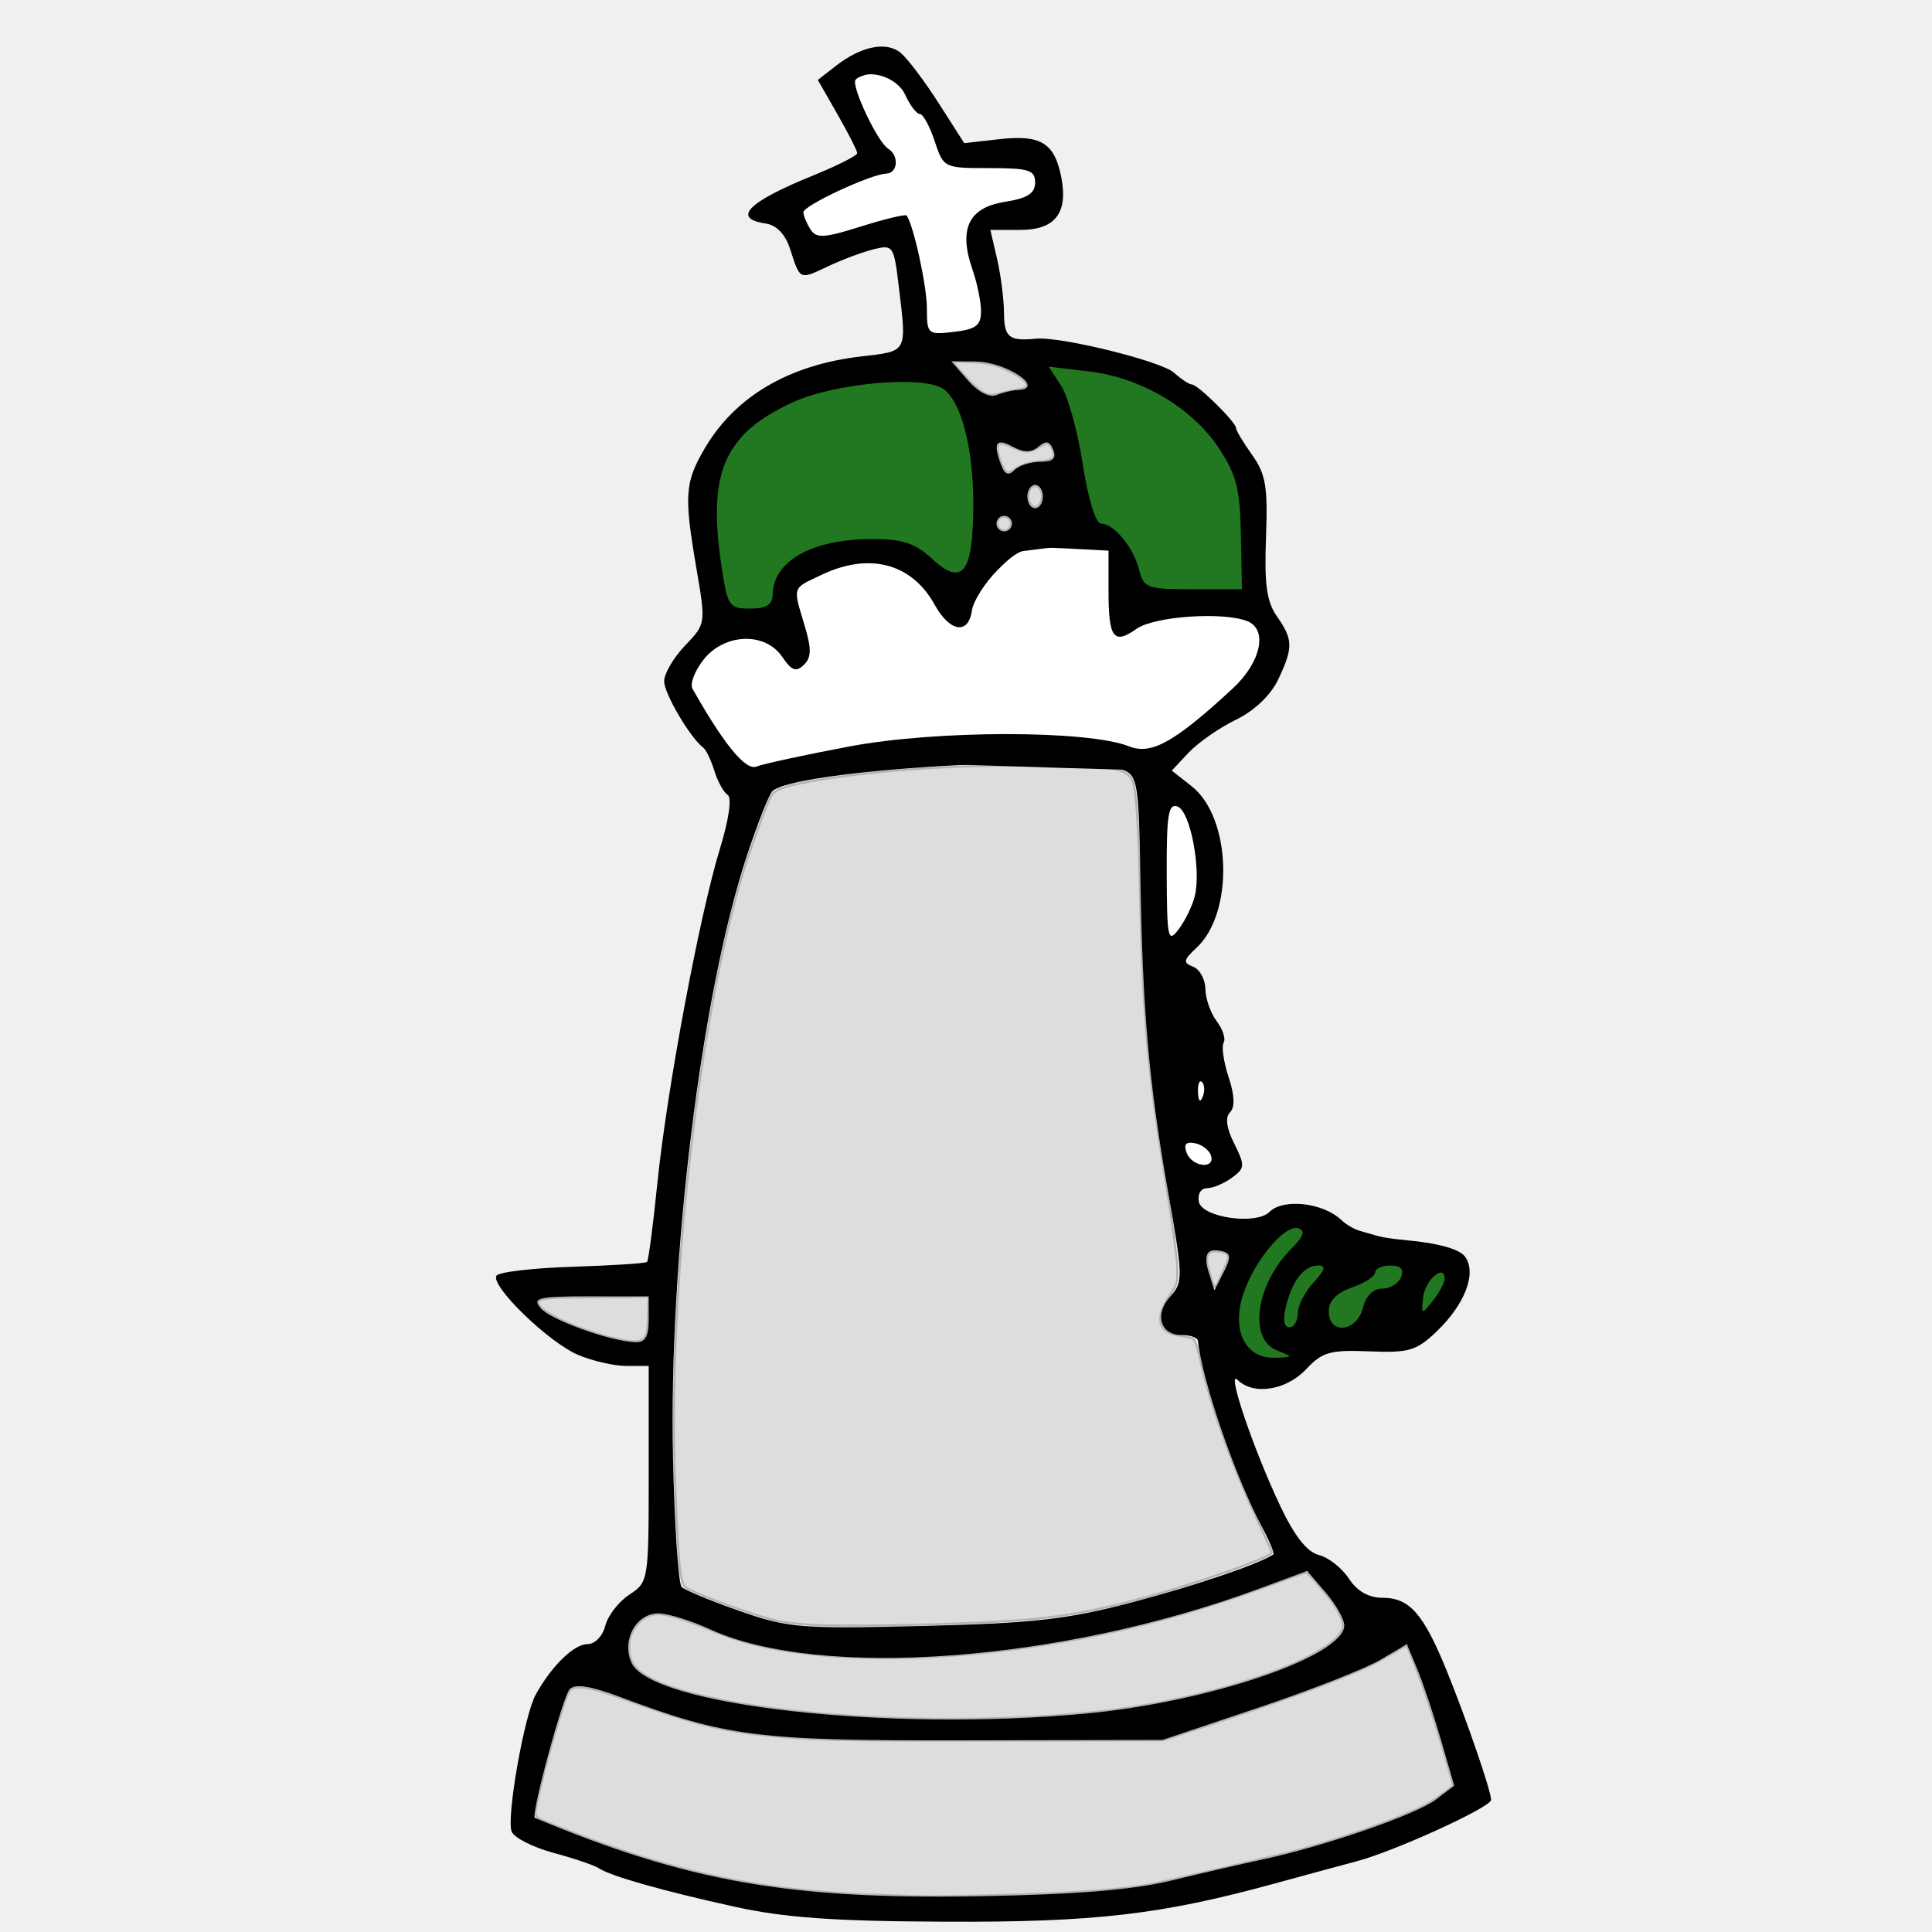
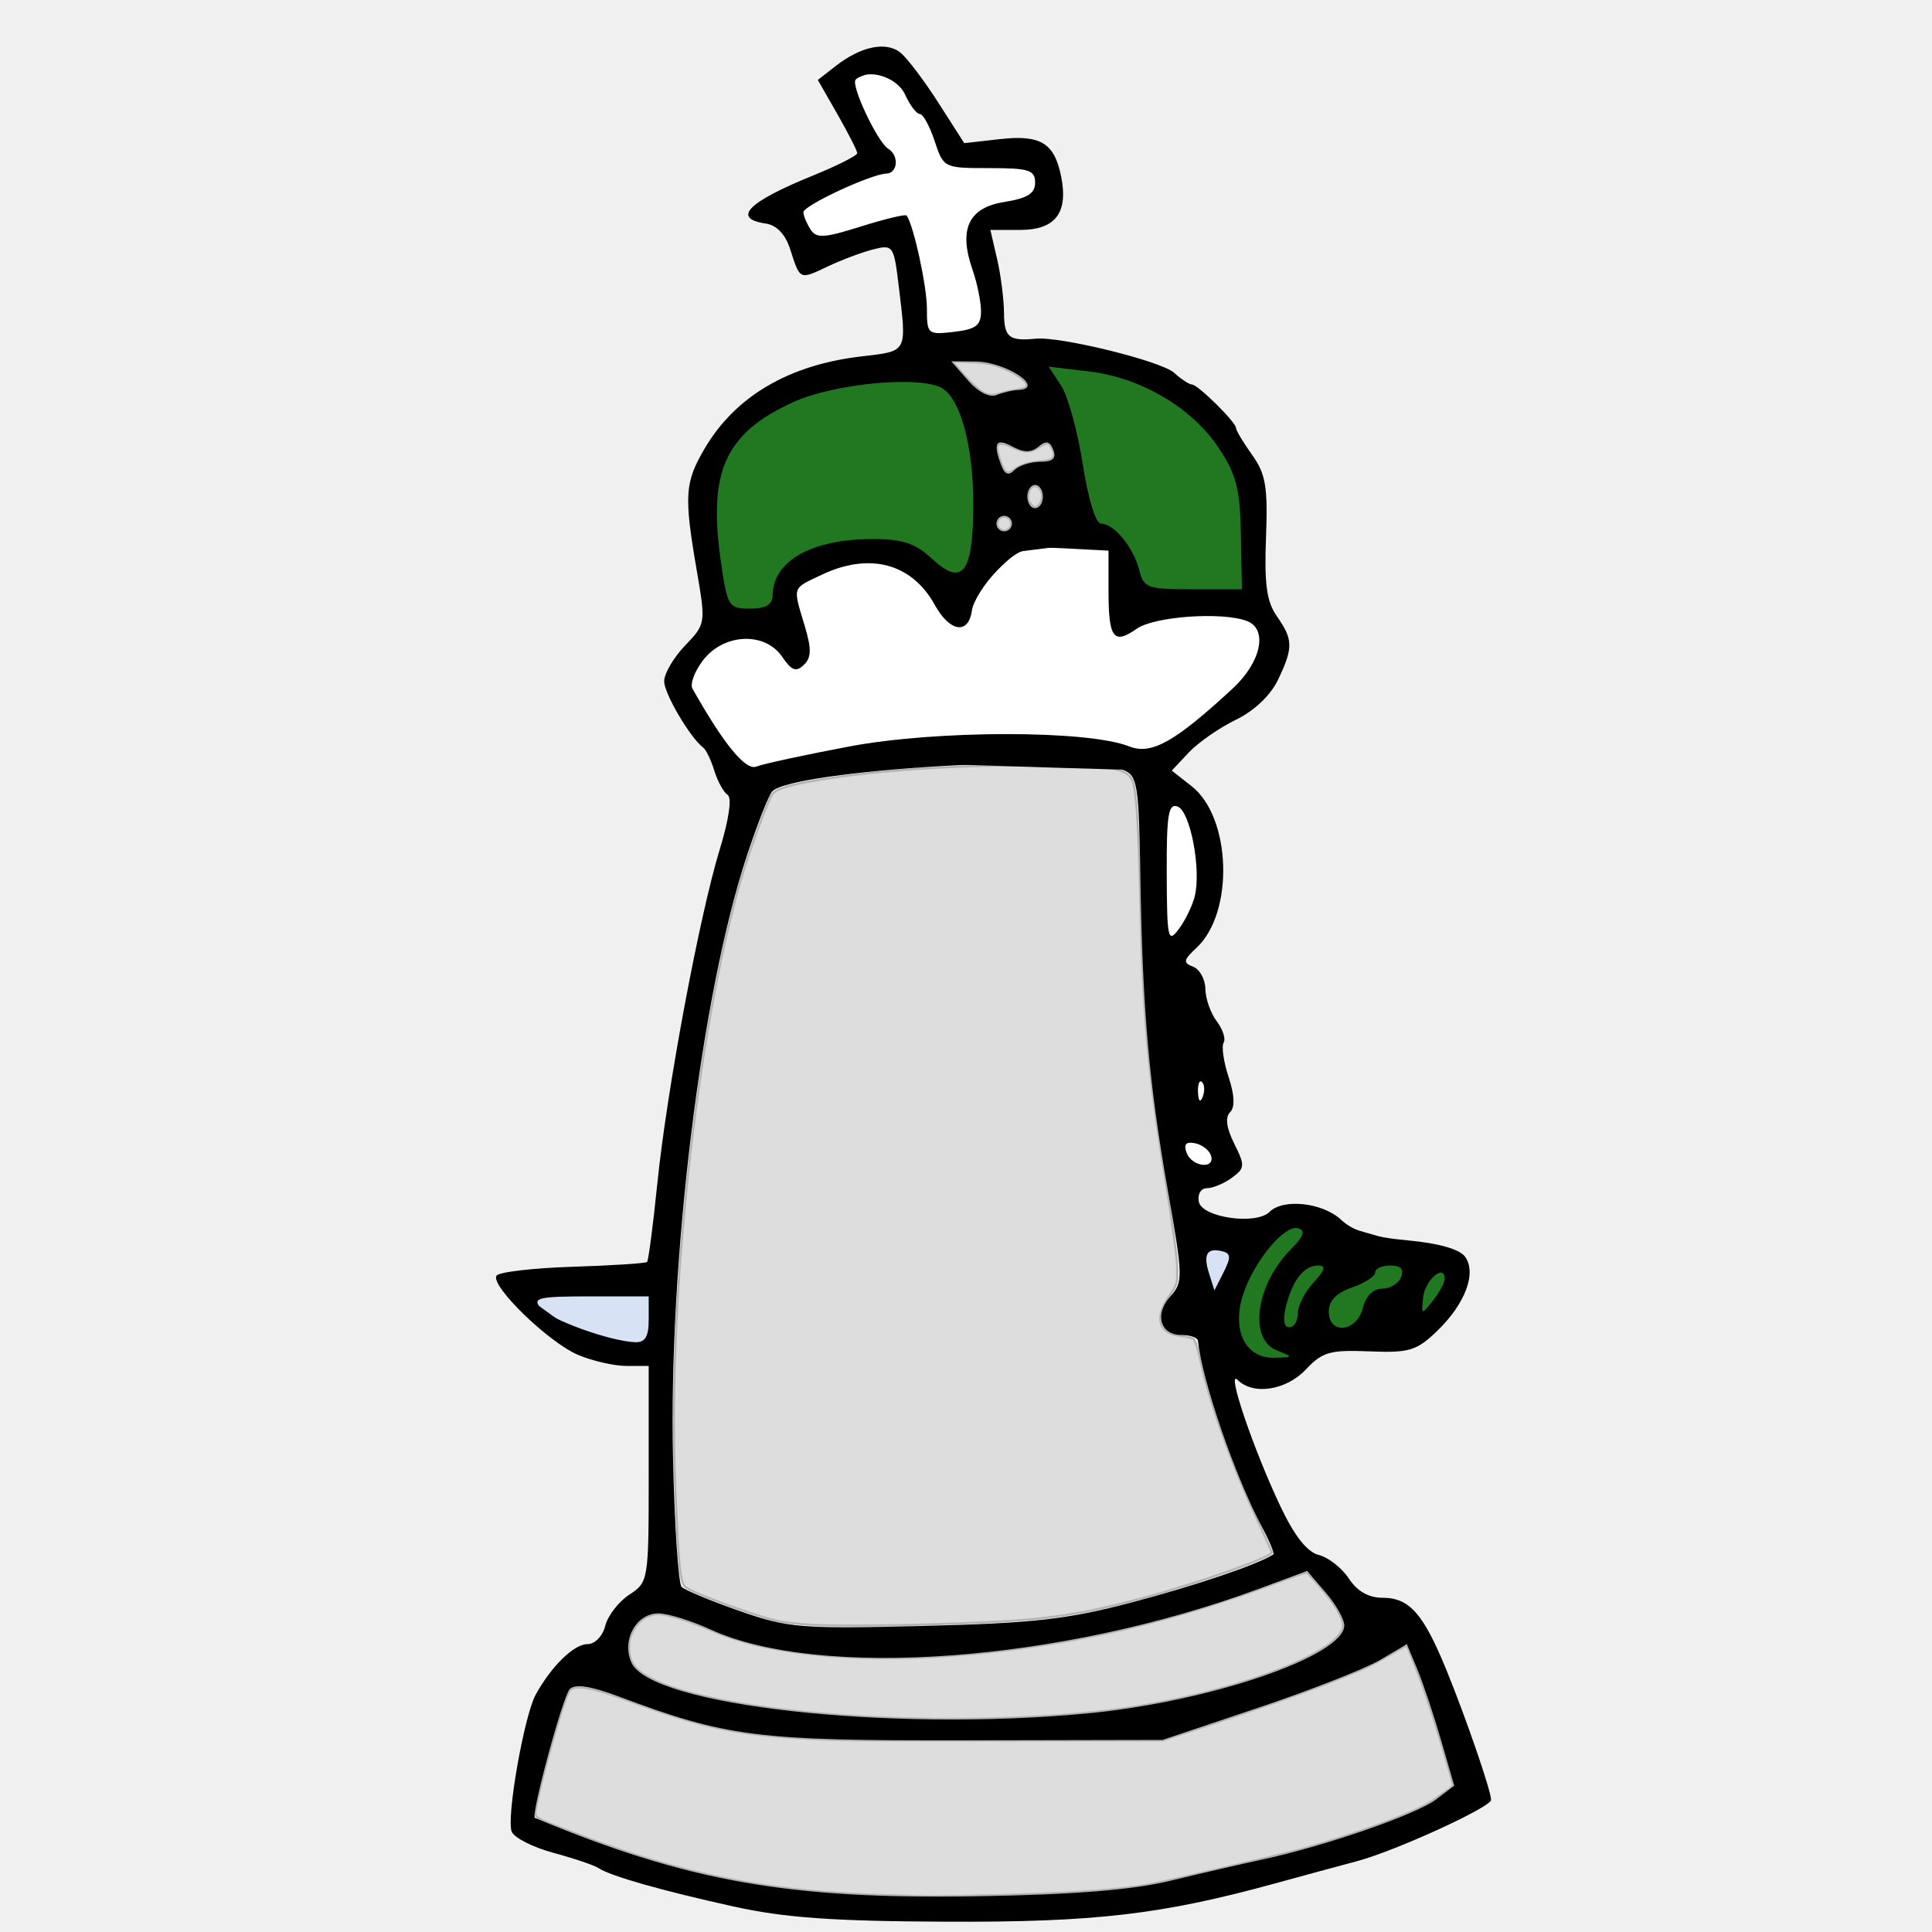
<svg xmlns="http://www.w3.org/2000/svg" id="svg3043" version="1.1" width="250" height="250">
  <defs id="defs3047">
    </defs>
  <path style="fill:#dddddd;fill-opacity:1;stroke:#b3b3b3;stroke-width:0.268;stroke-miterlimit:4;stroke-opacity:1;stroke-dasharray:none" d="m 112.791,9.76 c -0.909,-0.002 -1.174,0.052 -1.594,0.313 -0.312,0.194 -0.5,0.426 -0.5,0.594 0,0.504 0.802,2.677 1.594,4.312 0.95,1.961 1.987,3.562 2.719,4.219 0.705,0.632 0.906,1.067 0.906,1.875 0,0.965 -0.231,1.184 -1.688,1.562 -0.672,0.175 -1.836,0.513 -2.562,0.781 -1.686,0.621 -6.221,2.873 -7.062,3.5 -0.744,0.554 -0.727,0.544 0.031,2.062 0.885,1.772 1.373,1.831 5.594,0.594 3.379,-0.991 6.349,-1.775 6.781,-1.781 0.299,-0.004 0.394,0.093 0.688,0.75 1.008,2.255 2.363,9.514 2.375,12.719 0.004,0.922 0.182,1.38 0.656,1.625 0.566,0.292 4.245,-0.107 5.125,-0.562 0.536,-0.277 0.906,-0.801 1,-1.438 0.131,-0.889 -0.316,-3.286 -1.062,-5.844 -0.655,-2.245 -0.681,-2.439 -0.688,-3.969 -0.006,-1.43 0.03,-1.675 0.312,-2.25 0.719,-1.461 1.892,-2.156 4.719,-2.781 3.142,-0.695 3.656,-1.055 3.656,-2.438 0,-0.703 -0.036,-0.829 -0.344,-1.094 -0.534,-0.46 -1.573,-0.6 -5.469,-0.688 -1.953,-0.044 -3.958,-0.138 -4.438,-0.219 -1.219,-0.206 -1.748,-0.794 -2.375,-2.531 -0.992,-2.749 -1.79,-4.281 -2.219,-4.281 -0.292,0 -1.093,-0.988 -1.625,-2 -0.723,-1.375 -1.226,-1.901 -2.406,-2.5 -0.946,-0.48 -1.127,-0.53 -2.125,-0.531 z m 10.438,37 0.719,0.875 c 1.279,1.5 2.722,2.885 3.344,3.188 0.742,0.361 1.217,0.364 2.312,0.031 0.468,-0.142 1.163,-0.295 1.531,-0.344 1.069,-0.141 1.635,-0.345 1.719,-0.562 0.145,-0.378 -0.8,-1.207 -2.094,-1.844 -1.909,-0.939 -2.91,-1.165 -5.406,-1.25 l -2.125,-0.094 z m 12.656,0.812 c 0,0.023 0.392,0.649 0.875,1.375 1.429,2.147 2.24,4.771 3.406,11.062 0.708,3.82 1.182,5.798 1.688,6.875 0.287,0.612 0.398,0.715 0.875,0.844 0.722,0.194 1.412,0.629 2.094,1.344 1.219,1.279 1.855,2.348 2.531,4.312 0.7,2.031 1.035,2.381 2.5,2.625 0.39,0.065 2.979,0.116 5.75,0.125 l 5.031,0.031 -0.062,-3.312 c -0.111,-7.137 -0.353,-9.639 -1.219,-11.719 -2.594,-6.231 -9.557,-11.419 -17.156,-12.781 -1.216,-0.218 -6.312,-0.851 -6.312,-0.781 z m -19.344,1.938 c -3.211,0.043 -7.267,0.566 -10.594,1.469 -1.844,0.5 -3.125,0.997 -4.906,1.938 -7.618,4.023 -9.422,9.214 -7.437,21.281 0.538,3.273 0.871,4.05 1.906,4.344 0.656,0.186 2.846,0.091 3.438,-0.156 0.639,-0.267 0.832,-0.648 1,-1.875 0.209,-1.525 0.756,-2.54 1.906,-3.625 2.343,-2.21 6.447,-3.288 11.875,-3.125 3.716,0.111 4.45,0.411 7.344,2.844 0.933,0.784 2.071,1.404 2.531,1.406 0.453,0.003 1.022,-0.398 1.281,-0.906 0.733,-1.437 1.01,-4.19 0.906,-8.906 -0.104,-4.73 -0.631,-8.034 -1.75,-10.781 -0.832,-2.044 -1.628,-2.966 -2.969,-3.438 -0.977,-0.344 -2.604,-0.495 -4.531,-0.469 z m 18.906,7.875 c -0.146,0 -0.614,0.255 -1.062,0.531 -1.111,0.685 -1.87,0.668 -3.375,-0.031 -1.298,-0.603 -1.872,-0.607 -1.938,-0.031 -0.052,0.457 0.424,2.085 0.812,2.781 0.35,0.627 0.6,0.66 1.469,0.062 0.824,-0.567 1.749,-0.873 3,-0.969 1.174,-0.09 1.772,-0.285 1.938,-0.594 0.255,-0.476 -0.363,-1.75 -0.844,-1.75 z m -1.656,5.531 c -0.399,0.09 -0.719,0.596 -0.719,1.344 0,0.556 0.072,0.728 0.406,1.062 0.329,0.329 0.438,0.367 0.656,0.25 0.712,-0.381 0.936,-1.639 0.406,-2.312 -0.228,-0.29 -0.51,-0.398 -0.75,-0.344 z m -4.062,3.969 c -0.65,0.129 -0.891,1.015 -0.406,1.5 0.686,0.686 1.762,-0.038 1.438,-0.969 -0.127,-0.365 -0.598,-0.617 -1.031,-0.531 z m 5.312,4.094 c -2.579,0.058 -3.482,0.582 -5.188,2.188 -2.071,1.949 -3.627,4.252 -4.094,6.062 -0.307,1.189 -0.527,1.589 -1.062,1.844 -0.394,0.188 -0.538,0.209 -1.031,0.062 -0.786,-0.233 -1.969,-1.477 -3.062,-3.219 -1.743,-2.777 -3.758,-4.251 -6.531,-4.781 -1.786,-0.342 -3.649,-0.179 -5.781,0.531 -1.352,0.45 -4.43,1.955 -4.781,2.344 -0.441,0.488 -0.323,1.521 0.469,4.25 0.757,2.609 0.963,4.072 0.688,4.906 -0.218,0.661 -1.095,1.438 -1.625,1.438 -0.607,0 -0.793,-0.154 -1.656,-1.281 -1.311,-1.712 -2.507,-2.377 -4.406,-2.531 -2.715,-0.221 -5.442,1.417 -6.781,4.094 -0.795,1.587 -0.769,1.788 0.406,3.781 2.742,4.648 4.996,7.607 6.344,8.312 0.221,0.116 0.456,0.216 0.5,0.219 0.044,0.003 0.754,-0.157 1.594,-0.375 2.194,-0.569 10.245,-2.222 12.844,-2.625 6.346,-0.983 16.042,-1.466 22.938,-1.156 5.823,0.261 8.45,0.576 10.906,1.344 2.325,0.727 3.666,0.482 6.312,-1.219 2.837,-1.823 8.139,-6.626 9.375,-8.469 0.924,-1.377 1.31,-2.355 1.375,-3.594 0.048,-0.92 0.017,-1.116 -0.281,-1.625 -0.196,-0.334 -0.558,-0.697 -0.875,-0.875 -2.497,-1.403 -11.94,-0.85 -14.5,0.844 -0.851,0.563 -1.858,1 -2.25,1 -0.422,0 -0.85,-0.376 -1.062,-0.938 -0.272,-0.719 -0.438,-3.021 -0.438,-6.531 l 0,-3.594 -0.781,-0.094 c -0.424,-0.044 -2.351,-0.161 -4.312,-0.25 -1.326,-0.06 -2.39,-0.082 -3.25,-0.062 z m -1.312,28.031 c -10.41,-0.006 -20.437,0.696 -27.719,1.906 -3.999,0.664 -5.617,1.162 -6.125,1.938 -0.605,0.923 -3.075,7.713 -4.094,11.25 -5.659,19.645 -9.382,53.932 -8.438,77.625 0.44,11.042 0.654,13.169 1.406,13.688 1.23,0.847 8.746,3.599 11.75,4.312 0.663,0.158 2.535,0.386 4.156,0.5 3.364,0.237 13.892,0.111 22.375,-0.281 8.755,-0.405 13.303,-1.118 21.156,-3.25 7.027,-1.908 16.375,-5.22 16.375,-5.812 0,-0.107 -0.906,-2.117 -2,-4.469 -3.279,-7.05 -6.209,-15.326 -7.344,-20.781 -0.267,-1.285 -0.608,-2.279 -0.844,-2.406 -0.221,-0.119 -1,-0.282 -1.719,-0.375 -2.809,-0.363 -3.321,-2.309 -1.344,-5.188 1.007,-1.466 1.046,-1.532 1,-3.781 -0.026,-1.262 -0.662,-5.967 -1.406,-10.469 -2.339,-14.156 -3.065,-22.218 -3.375,-37.25 -0.189,-9.163 -0.523,-14.109 -1,-15.156 -0.75,-1.646 -2.973,-1.995 -12.812,-2 z m 18.344,5.344 c -0.289,-0.001 -0.523,0.26 -0.656,0.75 -0.258,0.951 -0.297,1.7 -0.344,6.844 -0.048,5.315 0.021,7.873 0.25,8.688 0.136,0.483 0.367,0.479 0.844,-0.062 0.79,-0.898 1.774,-2.76 2.25,-4.25 0.955,-2.99 -0.147,-10.187 -1.781,-11.688 -0.204,-0.187 -0.389,-0.281 -0.562,-0.281 z m 3.281,35.656 c -0.046,0.033 -0.08,0.144 -0.156,0.375 -0.102,0.308 -0.15,0.775 -0.094,1.188 0.106,0.767 0.26,0.818 0.469,0.219 0.201,-0.578 0.189,-1.355 -0.031,-1.656 -0.085,-0.116 -0.141,-0.158 -0.188,-0.125 z m -1.281,7.969 c -0.211,0.011 -0.399,0.065 -0.5,0.188 -0.177,0.213 0.015,1.065 0.312,1.438 0.256,0.32 1.077,0.896 1.375,0.969 1.285,0.312 1.859,-0.584 1,-1.562 -0.557,-0.634 -1.555,-1.065 -2.188,-1.031 z m 13.562,11 c -1.247,0 -4.17,3.178 -5.656,6.125 -1.308,2.593 -1.852,5.172 -1.438,6.969 0.352,1.527 1.327,2.744 2.562,3.219 0.556,0.214 1.038,0.276 2.094,0.281 1.305,0.007 1.73,-0.106 1.062,-0.312 -0.166,-0.051 -0.687,-0.304 -1.156,-0.531 -1.019,-0.494 -1.652,-1.254 -1.969,-2.344 -0.325,-1.118 -0.19,-3.491 0.281,-4.906 0.736,-2.206 1.796,-4 3.5,-5.844 1.247,-1.35 1.531,-1.696 1.531,-2.062 0,-0.336 -0.357,-0.594 -0.812,-0.594 z m -10.312,2.938 c -1.26,0 -1.408,0.833 -0.656,3.281 0.242,0.787 0.481,1.406 0.531,1.406 0.156,0 1.721,-3.448 1.719,-3.781 -0.001,-0.172 -0.038,-0.381 -0.094,-0.469 -0.162,-0.254 -0.808,-0.438 -1.5,-0.438 z m 13.25,1.906 c -0.126,0.017 -0.271,0.057 -0.438,0.094 -0.89,0.199 -1.822,0.949 -2.469,2.031 -0.939,1.572 -1.652,4.717 -1.25,5.469 0.357,0.667 1.157,0.069 1.375,-1.031 0.399,-2.01 0.828,-2.93 2.25,-4.656 1.042,-1.264 1.334,-1.835 0.844,-1.906 -0.082,-0.012 -0.187,-0.017 -0.312,0 z m 9.312,0 c -0.863,0.007 -1.75,0.378 -1.875,0.875 -0.123,0.49 -0.982,1.056 -2.875,1.906 -2.432,1.092 -3.062,1.745 -3.062,3.156 0,0.764 0.316,1.487 0.781,1.75 0.219,0.124 0.575,0.187 0.969,0.156 1.12,-0.087 1.982,-0.998 2.531,-2.656 0.31,-0.934 0.757,-1.594 1.281,-1.938 0.18,-0.118 0.753,-0.306 1.281,-0.406 1.558,-0.297 2.472,-1.089 2.375,-2.094 -0.035,-0.366 -0.135,-0.473 -0.594,-0.625 -0.254,-0.084 -0.525,-0.127 -0.812,-0.125 z m 6.5,0.938 c -0.599,0.113 -1.573,1.2 -1.938,2.25 -0.115,0.332 -0.236,1.072 -0.281,1.625 l -0.094,1 0.375,-0.344 c 0.529,-0.485 1.6,-1.985 2,-2.781 0.38,-0.756 0.458,-1.603 0.156,-1.719 -0.068,-0.026 -0.133,-0.047 -0.219,-0.031 z m -102.469,3.031 -6.531,0.062 c -6.94,0.057 -7.577,0.112 -7.688,0.688 -0.222,1.154 5.814,3.867 10.781,4.844 1.465,0.288 2.358,0.242 2.719,-0.094 0.5,-0.466 0.587,-0.896 0.656,-3.25 l 0.062,-2.25 z m 85.125,35.688 c -0.093,0 -1.486,0.466 -3.094,1.062 -11.187,4.147 -20.241,6.614 -30.406,8.25 -13.953,2.245 -26.693,2.364 -36.375,0.375 -2.689,-0.552 -4.657,-1.163 -7.344,-2.281 -2.49,-1.036 -4.644,-1.742 -5.906,-1.938 -0.782,-0.121 -1.065,-0.109 -1.656,0.062 -0.998,0.29 -1.868,1.065 -2.406,2.188 -0.368,0.768 -0.43,1.049 -0.438,1.969 -0.016,1.936 0.764,2.993 3.094,4.156 5.315,2.653 18.519,4.669 33,5.031 10.982,0.275 21.744,-0.285 29.5,-1.531 14.223,-2.284 26.776,-7.223 26.781,-10.531 8.1e-4,-0.578 -0.677,-1.993 -1.5,-3.094 -1.034,-1.382 -3.077,-3.719 -3.25,-3.719 z m 12.906,9.5 c -0.071,0 -0.843,0.421 -1.719,0.938 -2.109,1.244 -3.258,1.82 -5.844,2.875 -4.373,1.784 -9.841,3.744 -18.781,6.719 l -5.156,1.688 -20.719,0.031 c -18,0.011 -21.261,-0.019 -24.812,-0.219 -9.731,-0.547 -13.657,-1.357 -23.25,-4.812 -3.858,-1.39 -5.531,-1.85 -6.688,-1.844 -0.899,0.005 -1.129,0.115 -1.438,0.719 -0.755,1.479 -3.356,10.649 -4.062,14.344 -0.36,1.879 -0.635,1.603 2.875,3 15.353,6.112 26.851,8.458 43.281,8.844 2.248,0.053 4.351,0.113 4.656,0.125 0.305,0.012 3.441,-0.051 6.969,-0.125 10.292,-0.216 16.858,-0.639 21.406,-1.406 1.728,-0.292 17.594,-3.98 19.906,-4.625 6.892,-1.924 13.878,-4.471 16.438,-6 0.612,-0.366 2.333,-1.584 3,-2.125 0.079,-0.064 -0.112,-0.701 -1.219,-4.469 -1.346,-4.582 -2.69,-8.613 -3.625,-10.906 -0.451,-1.106 -0.862,-2.172 -0.938,-2.375 -0.075,-0.203 -0.21,-0.375 -0.281,-0.375 z" id="path3057" />
  <path style="fill:#ffffff;stroke:#000000;stroke-width:1px;stroke-linecap:butt;stroke-linejoin:miter;stroke-opacity:1" d="m 100.251,80.483 c -0.379,0 -7.959,0.663 -7.959,0.663 l -5.022,7.486 9.191,13.455 14.877,-4.074 c 0,0 38.376,1.327 38.755,1.137 0.379,-0.19 14.213,-12.034 14.213,-12.034 l -1.232,-8.623 c 0,0 -16.487,-0.19 -16.772,-0.758 -0.284,-0.569 -2.653,-8.338 -2.653,-8.338 l -15.161,1.895 -5.022,6.822 c 0,0 -8.054,-6.822 -8.433,-6.822 -0.379,0 -13.266,3.411 -13.266,3.411" id="path3674" />
  <path style="fill:#ffffff;stroke:#000000;stroke-width:1px;stroke-linecap:butt;stroke-linejoin:miter;stroke-opacity:1" d="m 101.957,26.283 c 0,0 2.653,6.633 3.032,6.633 0.379,0 11.844,-2.937 11.844,-2.937 0,0 1.137,14.877 1.706,14.971 0.569,0.095 9.76,-0.284 9.949,-0.853 0.19,-0.569 -1.327,-15.256 -1.327,-15.256 0,0 8.623,-2.748 8.812,-3.222 0.19,-0.474 -1.327,-4.359 -1.327,-4.359 l -10.992,-1.232 -8.433,-12.129 -6.728,2.558 4.833,10.707" id="path3676" />
  <path style="fill:#ffffff;stroke:#000000;stroke-width:1px;stroke-linecap:butt;stroke-linejoin:miter;stroke-opacity:1" d="m 151.324,101.613 5.401,6.917 -1.8,12.981 -3.032,2.653 4.738,15.445 1.516,11.086 -4.359,2.558 -1.99,-4.738 -2.843,-32.406" id="path3678" />
  <path style="fill:#217821;stroke:#000000;stroke-width:1px;stroke-linecap:butt;stroke-linejoin:miter;stroke-opacity:1;fill-opacity:1" d="m 164.874,158.466 c -0.379,0.095 -7.012,10.518 -7.012,10.518 0,0 3.411,7.58 3.506,7.959 0.095,0.379 5.875,0.095 5.875,0.095 0,0 3.127,-2.937 3.885,-3.222 0.758,-0.284 13.74,-1.706 13.834,-2.085 0.095,-0.379 4.169,-8.338 3.79,-8.338 -0.379,0 -19.046,-5.401 -19.046,-5.401" id="path3680" />
  <path style="fill:#217821;stroke:#000000;stroke-width:1px;stroke-linecap:butt;stroke-linejoin:miter;stroke-opacity:1;fill-opacity:1" d="m 119.532,46.314 c 0.67,0.536 6.298,5.092 6.298,5.896 0,0.804 1.608,18.895 1.608,18.895 0,0 -2.948,6.03 -3.484,5.896 -0.536,-0.134 -7.906,-4.958 -7.906,-4.958 l -11.658,0.804 -3.618,4.556 -0.402,2.948 c 0,0 -8.308,1.206 -8.308,0.536 0,-0.67 -2.01,-17.019 -1.742,-17.689 0.268,-0.67 9.246,-12.194 9.246,-12.194" id="path4194" />
  <path style="fill:#217821;stroke:#000000;stroke-width:1px;stroke-linecap:butt;stroke-linejoin:miter;stroke-opacity:1;fill-opacity:1" d="m 132.798,46.582 c 0,0 4.824,7.638 4.824,8.174 0,0.536 2.948,14.74 2.948,14.74 l 4.556,1.608 c 0,0 1.206,7.638 1.742,7.638 0.536,0 15.544,-0.536 15.544,-0.536 l -0.804,-15.947 -5.226,-9.112 -11.524,-5.762 -9.38,-1.608" id="path4196" />
+   <path style="fill:#d7e3f4;stroke:#000000;stroke-width:1px;stroke-linecap:butt;stroke-linejoin:miter;stroke-opacity:1;fill-opacity:1" d="m 154.44,159.815 c 1.943,0.134 7.638,1.34 7.638,1.34 l -5.494,9.581" id="path3609" />
+   <path style="fill:#d7e3f4;stroke:#000000;stroke-width:1px;stroke-linecap:butt;stroke-linejoin:miter;stroke-opacity:1;fill-opacity:1" d="m 66.935,167.587 c 0.335,0.201 9.246,6.7 9.246,6.7 0,0 8.107,1.072 8.442,0.737 0.335,-0.335 0.737,-9.447 0.737,-9.447" id="path4121" />
  <path style="fill:#000000" d="m 94.942,246.705 c -9.311,-2.058 -15.947,-3.945 -17.5,-4.978 -0.55,-0.366 -3.178,-1.254 -5.841,-1.975 -2.663,-0.721 -5.09,-1.958 -5.393,-2.75 -0.698,-1.818 1.623,-15.02 3.115,-17.723 2.037,-3.69 4.944,-6.527 6.685,-6.527 0.974,0 1.975,-1.029 2.314,-2.377 0.328,-1.308 1.727,-3.118 3.108,-4.023 2.484,-1.628 2.512,-1.8 2.512,-15.623 l 0,-13.977 -2.878,0 c -1.583,0 -4.395,-0.641 -6.25,-1.425 -3.816,-1.612 -11.379,-8.947 -10.572,-10.253 0.292,-0.472 4.722,-0.991 9.845,-1.154 5.123,-0.163 9.462,-0.444 9.643,-0.624 0.181,-0.181 0.78,-4.765 1.332,-10.187 1.23,-12.089 5.444,-34.622 8.088,-43.248 1.17,-3.817 1.577,-6.635 1.01,-7 -0.522,-0.336 -1.295,-1.735 -1.718,-3.11 -0.423,-1.375 -1.068,-2.725 -1.433,-3 -1.7,-1.281 -5.067,-6.996 -5.067,-8.6 0,-0.985 1.215,-3.06 2.701,-4.61 2.687,-2.805 2.695,-2.855 1.5,-9.823 -1.646,-9.601 -1.536,-11.28 1.028,-15.66 3.953,-6.75 10.873,-10.832 20.231,-11.931 6.121,-0.719 5.942,-0.382 4.883,-9.197 -0.616,-5.126 -0.734,-5.298 -3.241,-4.673 -1.431,0.357 -4.081,1.348 -5.888,2.202 -3.733,1.765 -3.61,1.82 -4.906,-2.208 -0.618,-1.919 -1.747,-3.115 -3.137,-3.32 -4.457,-0.656 -2.385,-2.773 6.078,-6.212 3.163,-1.285 5.745,-2.591 5.738,-2.902 -0.007,-0.311 -1.157,-2.57 -2.557,-5.019 l -2.545,-4.453 2.307,-1.8 c 3.298,-2.574 6.572,-3.234 8.422,-1.699 0.874,0.725 3.08,3.649 4.902,6.498 l 3.314,5.18 4.577,-0.516 c 5.314,-0.599 7.091,0.483 7.964,4.847 0.939,4.695 -0.752,6.896 -5.301,6.896 l -3.86,0 0.871,3.75 c 0.479,2.062 0.882,5.213 0.895,7 0.023,3.163 0.644,3.661 4.143,3.324 3.176,-0.306 16.202,2.906 17.855,4.402 0.926,0.838 1.965,1.524 2.309,1.524 0.771,0 5.717,4.881 5.717,5.641 0,0.303 0.939,1.868 2.086,3.479 1.763,2.476 2.04,4.13 1.792,10.688 -0.229,6.046 0.083,8.297 1.414,10.198 2.106,3.006 2.124,4.055 0.141,8.21 -0.958,2.007 -3.08,4.019 -5.457,5.174 -2.14,1.04 -4.88,2.944 -6.091,4.232 l -2.2,2.342 2.577,2.027 c 5.136,4.04 5.512,16.348 0.637,20.888 -1.72,1.602 -1.784,1.951 -0.451,2.462 0.854,0.328 1.567,1.622 1.584,2.877 0.018,1.255 0.678,3.135 1.468,4.179 0.79,1.044 1.194,2.29 0.897,2.77 -0.296,0.48 -0.009,2.48 0.64,4.445 0.778,2.358 0.842,3.909 0.189,4.563 -0.654,0.654 -0.469,2.034 0.542,4.062 1.417,2.841 1.394,3.172 -0.309,4.418 -1.013,0.74 -2.463,1.346 -3.223,1.346 -0.776,0 -1.237,0.767 -1.051,1.75 0.388,2.047 7.407,3.058 9.147,1.318 1.77,-1.77 6.891,-1.207 9.26,1.018 1.572,1.477 4.074,2.254 8.564,2.659 4.006,0.362 6.76,1.139 7.473,2.109 1.549,2.107 0.017,6.152 -3.666,9.68 -2.613,2.503 -3.578,2.789 -8.719,2.579 -5.073,-0.207 -6.076,0.078 -8.187,2.325 -2.564,2.729 -6.829,3.389 -8.849,1.37 -1.528,-1.528 2.028,8.974 5.55,16.392 1.819,3.831 3.446,5.885 4.961,6.266 1.24,0.311 2.987,1.684 3.883,3.05 1.075,1.641 2.554,2.484 4.358,2.484 3.494,0 5.303,2.063 8.327,9.5 2.545,6.259 5.726,15.525 5.718,16.656 -0.007,0.943 -12.397,6.607 -17.329,7.921 -2.297,0.612 -7.101,1.916 -10.676,2.898 -14.65,4.022 -23.324,5.027 -42.632,4.941 -14.534,-0.065 -20.821,-0.516 -27.368,-1.963 z m 56.5,-3.335 c 3.85,-0.934 9.25,-2.182 12,-2.773 8.018,-1.722 19.801,-5.8 22.367,-7.74 l 2.367,-1.79 -1.713,-5.908 c -0.942,-3.249 -2.321,-7.369 -3.065,-9.155 l -1.352,-3.247 -3.469,2.047 c -1.908,1.126 -9.019,3.913 -15.802,6.193 l -12.334,4.147 -25.5,0.054 c -27.005,0.057 -30.85,-0.428 -44.843,-5.661 -3.648,-1.364 -5.668,-1.673 -6.368,-0.974 -0.893,0.893 -5.095,16.428 -4.51,16.672 19.729,8.229 32.847,10.554 57.221,10.139 12.605,-0.214 20.098,-0.815 25,-2.005 z m -10.924,-21.638 c 15.98,-1.493 33.424,-7.447 33.424,-11.409 0,-0.802 -1.08,-2.715 -2.401,-4.25 l -2.401,-2.791 -6.349,2.346 c -25.462,9.408 -56.684,11.712 -70.849,5.228 -2.475,-1.133 -5.497,-2.07 -6.715,-2.082 -2.902,-0.029 -4.833,3.48 -3.512,6.38 2.523,5.537 33.207,8.969 58.803,6.578 z m 5.924,-14.378 c 8.089,-2.123 16.347,-4.92 18.324,-6.205 0.178,-0.116 -0.48,-1.715 -1.463,-3.553 -3.475,-6.501 -7.784,-19.03 -8.286,-24.093 -0.041,-0.412 -0.988,-0.75 -2.106,-0.75 -2.793,0 -3.576,-2.672 -1.466,-5.003 1.662,-1.836 1.646,-2.491 -0.329,-13.713 -2.46,-13.979 -3.272,-23.273 -3.554,-40.699 -0.191,-11.783 -0.381,-12.982 -2.165,-13.68 -5.764,-2.254 -42.841,-0.013 -45.468,2.748 -0.443,0.465 -1.923,4.221 -3.289,8.346 -5.894,17.794 -10.125,52.261 -9.555,77.839 0.196,8.797 0.699,16.337 1.117,16.755 0.418,0.418 3.793,1.82 7.5,3.114 6.292,2.197 7.867,2.326 23.739,1.936 14.248,-0.35 18.619,-0.843 27,-3.043 z m 18.75,-32.633 c -3.681,-1.48 -2.656,-8.563 1.898,-13.116 1.592,-1.592 1.856,-2.351 0.926,-2.661 -1.732,-0.577 -5.704,4.16 -7.143,8.52 -1.53,4.636 0.255,8.317 3.989,8.225 2.539,-0.062 2.544,-0.078 0.331,-0.968 z m -81.25,-3.969 0,-3 -7.622,0 c -6.678,0 -7.468,0.187 -6.372,1.507 1.253,1.51 8.956,4.292 12.244,4.423 1.293,0.051 1.75,-0.713 1.75,-2.93 z m 84,-0.811 c 0,-0.996 0.918,-2.796 2.039,-4 1.486,-1.595 1.655,-2.189 0.622,-2.189 -1.855,0 -3.337,1.859 -4.189,5.256 -0.441,1.756 -0.29,2.744 0.42,2.744 0.61,0 1.108,-0.815 1.108,-1.811 z m 8.411,-0.689 c 0.39,-1.554 1.337,-2.5 2.501,-2.5 1.031,0 2.133,-0.675 2.45,-1.5 0.392,-1.02 -0.054,-1.5 -1.393,-1.5 -1.083,0 -1.969,0.406 -1.969,0.902 0,0.496 -1.35,1.373 -3,1.948 -2.019,0.704 -3,1.717 -3,3.098 0,3.055 3.624,2.687 4.411,-0.448 z m 10.589,-3.774 c 0,-2.016 -2.522,0.118 -2.779,2.353 -0.271,2.345 -0.231,2.36 1.25,0.481 0.841,-1.068 1.529,-2.343 1.529,-2.833 z m -28.782,-3.564 c -1.982,-0.488 -2.498,0.381 -1.707,2.874 l 0.694,2.186 1.194,-2.361 c 0.964,-1.906 0.929,-2.426 -0.181,-2.699 z m -1.468,-12.412 c -0.229,-0.688 -1.165,-1.395 -2.08,-1.573 -1.16,-0.225 -1.481,0.153 -1.06,1.25 0.709,1.849 3.752,2.161 3.14,0.323 z m -1.146,-9.479 c -0.332,-0.332 -0.569,0.258 -0.525,1.312 0.048,1.165 0.285,1.402 0.604,0.604 0.289,-0.722 0.253,-1.584 -0.079,-1.917 z m -0.949,-24.034 c 0.865,-3.446 -0.565,-10.989 -2.203,-11.617 -1.206,-0.463 -1.447,1.005 -1.42,8.661 0.029,8.445 0.159,9.051 1.543,7.219 0.831,-1.1 1.767,-3.018 2.08,-4.263 z M 109.942,96.586 c 11.276,-2.123 30.82,-2.127 36.163,-0.006 2.881,1.143 5.897,-0.542 13.413,-7.494 3.679,-3.402 4.58,-7.675 1.842,-8.726 -3.182,-1.221 -11.972,-0.608 -14.26,0.995 -3.016,2.113 -3.658,1.246 -3.658,-4.94 l 0,-5.162 -5.627,-0.296 c -5.131,-0.27 -5.896,-0.027 -8.682,2.758 -1.68,1.68 -3.198,4.063 -3.373,5.296 -0.449,3.162 -2.857,2.783 -4.814,-0.758 -2.963,-5.361 -8.429,-6.816 -14.603,-3.886 -3.896,1.849 -3.761,1.452 -2.233,6.552 0.918,3.064 0.897,4.159 -0.095,5.116 -1,0.964 -1.582,0.749 -2.79,-1.032 -2.215,-3.265 -7.489,-3.074 -10.196,0.368 -1.132,1.44 -1.771,3.127 -1.42,3.75 4.071,7.213 6.881,10.633 8.274,10.072 0.858,-0.346 6.285,-1.518 12.06,-2.606 z m -9.968,-19.584 c 0.081,-4.448 5.097,-7.25 12.982,-7.25 3.823,0 5.469,0.543 7.582,2.501 4.043,3.747 5.405,1.943 5.405,-7.155 0,-7.283 -1.639,-13.386 -3.983,-14.835 -2.759,-1.705 -13.991,-0.668 -19.354,1.787 -8.854,4.054 -11.043,8.996 -9.28,20.953 0.807,5.475 0.986,5.75 3.733,5.75 2.069,0 2.894,-0.495 2.917,-1.75 z m 60.598,-7.825 c -0.108,-5.901 -0.582,-7.758 -2.857,-11.195 -3.451,-5.213 -10.072,-9.123 -16.794,-9.919 l -5.226,-0.619 1.606,2.45 c 0.883,1.348 2.145,5.917 2.803,10.154 0.702,4.514 1.68,7.704 2.363,7.704 1.674,0 4.217,3.086 4.943,6 0.583,2.338 1.034,2.5 6.957,2.5 l 6.334,0 -0.129,-7.075 z m -29.629,-1.425 c 0,-0.55 -0.45,-1 -1,-1 -0.55,0 -1,0.45 -1,1 0,0.55 0.45,1 1,1 0.55,0 1,-0.45 1,-1 z m 4,-3.5 c 0,-0.825 -0.45,-1.5 -1,-1.5 -0.55,0 -1,0.675 -1,1.5 0,0.825 0.45,1.5 1,1.5 0.55,0 1,-0.675 1,-1.5 z m -0.331,-4.5 c 1.623,0 2.102,-0.434 1.683,-1.526 -0.437,-1.139 -0.92,-1.248 -1.905,-0.431 -0.956,0.794 -1.887,0.791 -3.383,-0.01 -2.146,-1.148 -2.548,-0.459 -1.431,2.451 0.448,1.169 0.944,1.338 1.7,0.582 0.587,-0.587 2.088,-1.067 3.336,-1.067 z m -2.919,-9.286 c 3.709,-0.141 -1.449,-3.643 -5.424,-3.682 l -3.174,-0.032 2.174,2.487 c 1.305,1.493 2.774,2.245 3.674,1.881 0.825,-0.334 2.062,-0.628 2.75,-0.654 z m -4.75,-10.174 c 0,-1.233 -0.497,-3.666 -1.104,-5.408 -1.824,-5.231 -0.515,-8.009 4.121,-8.75 2.999,-0.48 3.983,-1.099 3.983,-2.509 0,-1.619 -0.801,-1.872 -5.922,-1.872 -5.882,0 -5.93,-0.024 -7.078,-3.5 -0.635,-1.925 -1.498,-3.5 -1.917,-3.5 -0.419,0 -1.275,-1.125 -1.901,-2.5 -1.057,-2.321 -4.868,-3.481 -6.4,-1.949 -0.675,0.675 2.811,8.079 4.21,8.944 1.425,0.881 1.253,3.163 -0.243,3.215 -2.012,0.07 -10.751,4.144 -10.735,5.004 0.008,0.432 0.418,1.422 0.911,2.2 0.764,1.207 1.726,1.154 6.541,-0.361 3.105,-0.977 5.764,-1.613 5.909,-1.415 0.896,1.226 2.624,9.144 2.624,12.026 0,3.335 0.1,3.421 3.5,3.025 2.837,-0.331 3.5,-0.833 3.5,-2.65 z" id="path3055" />
</svg>
